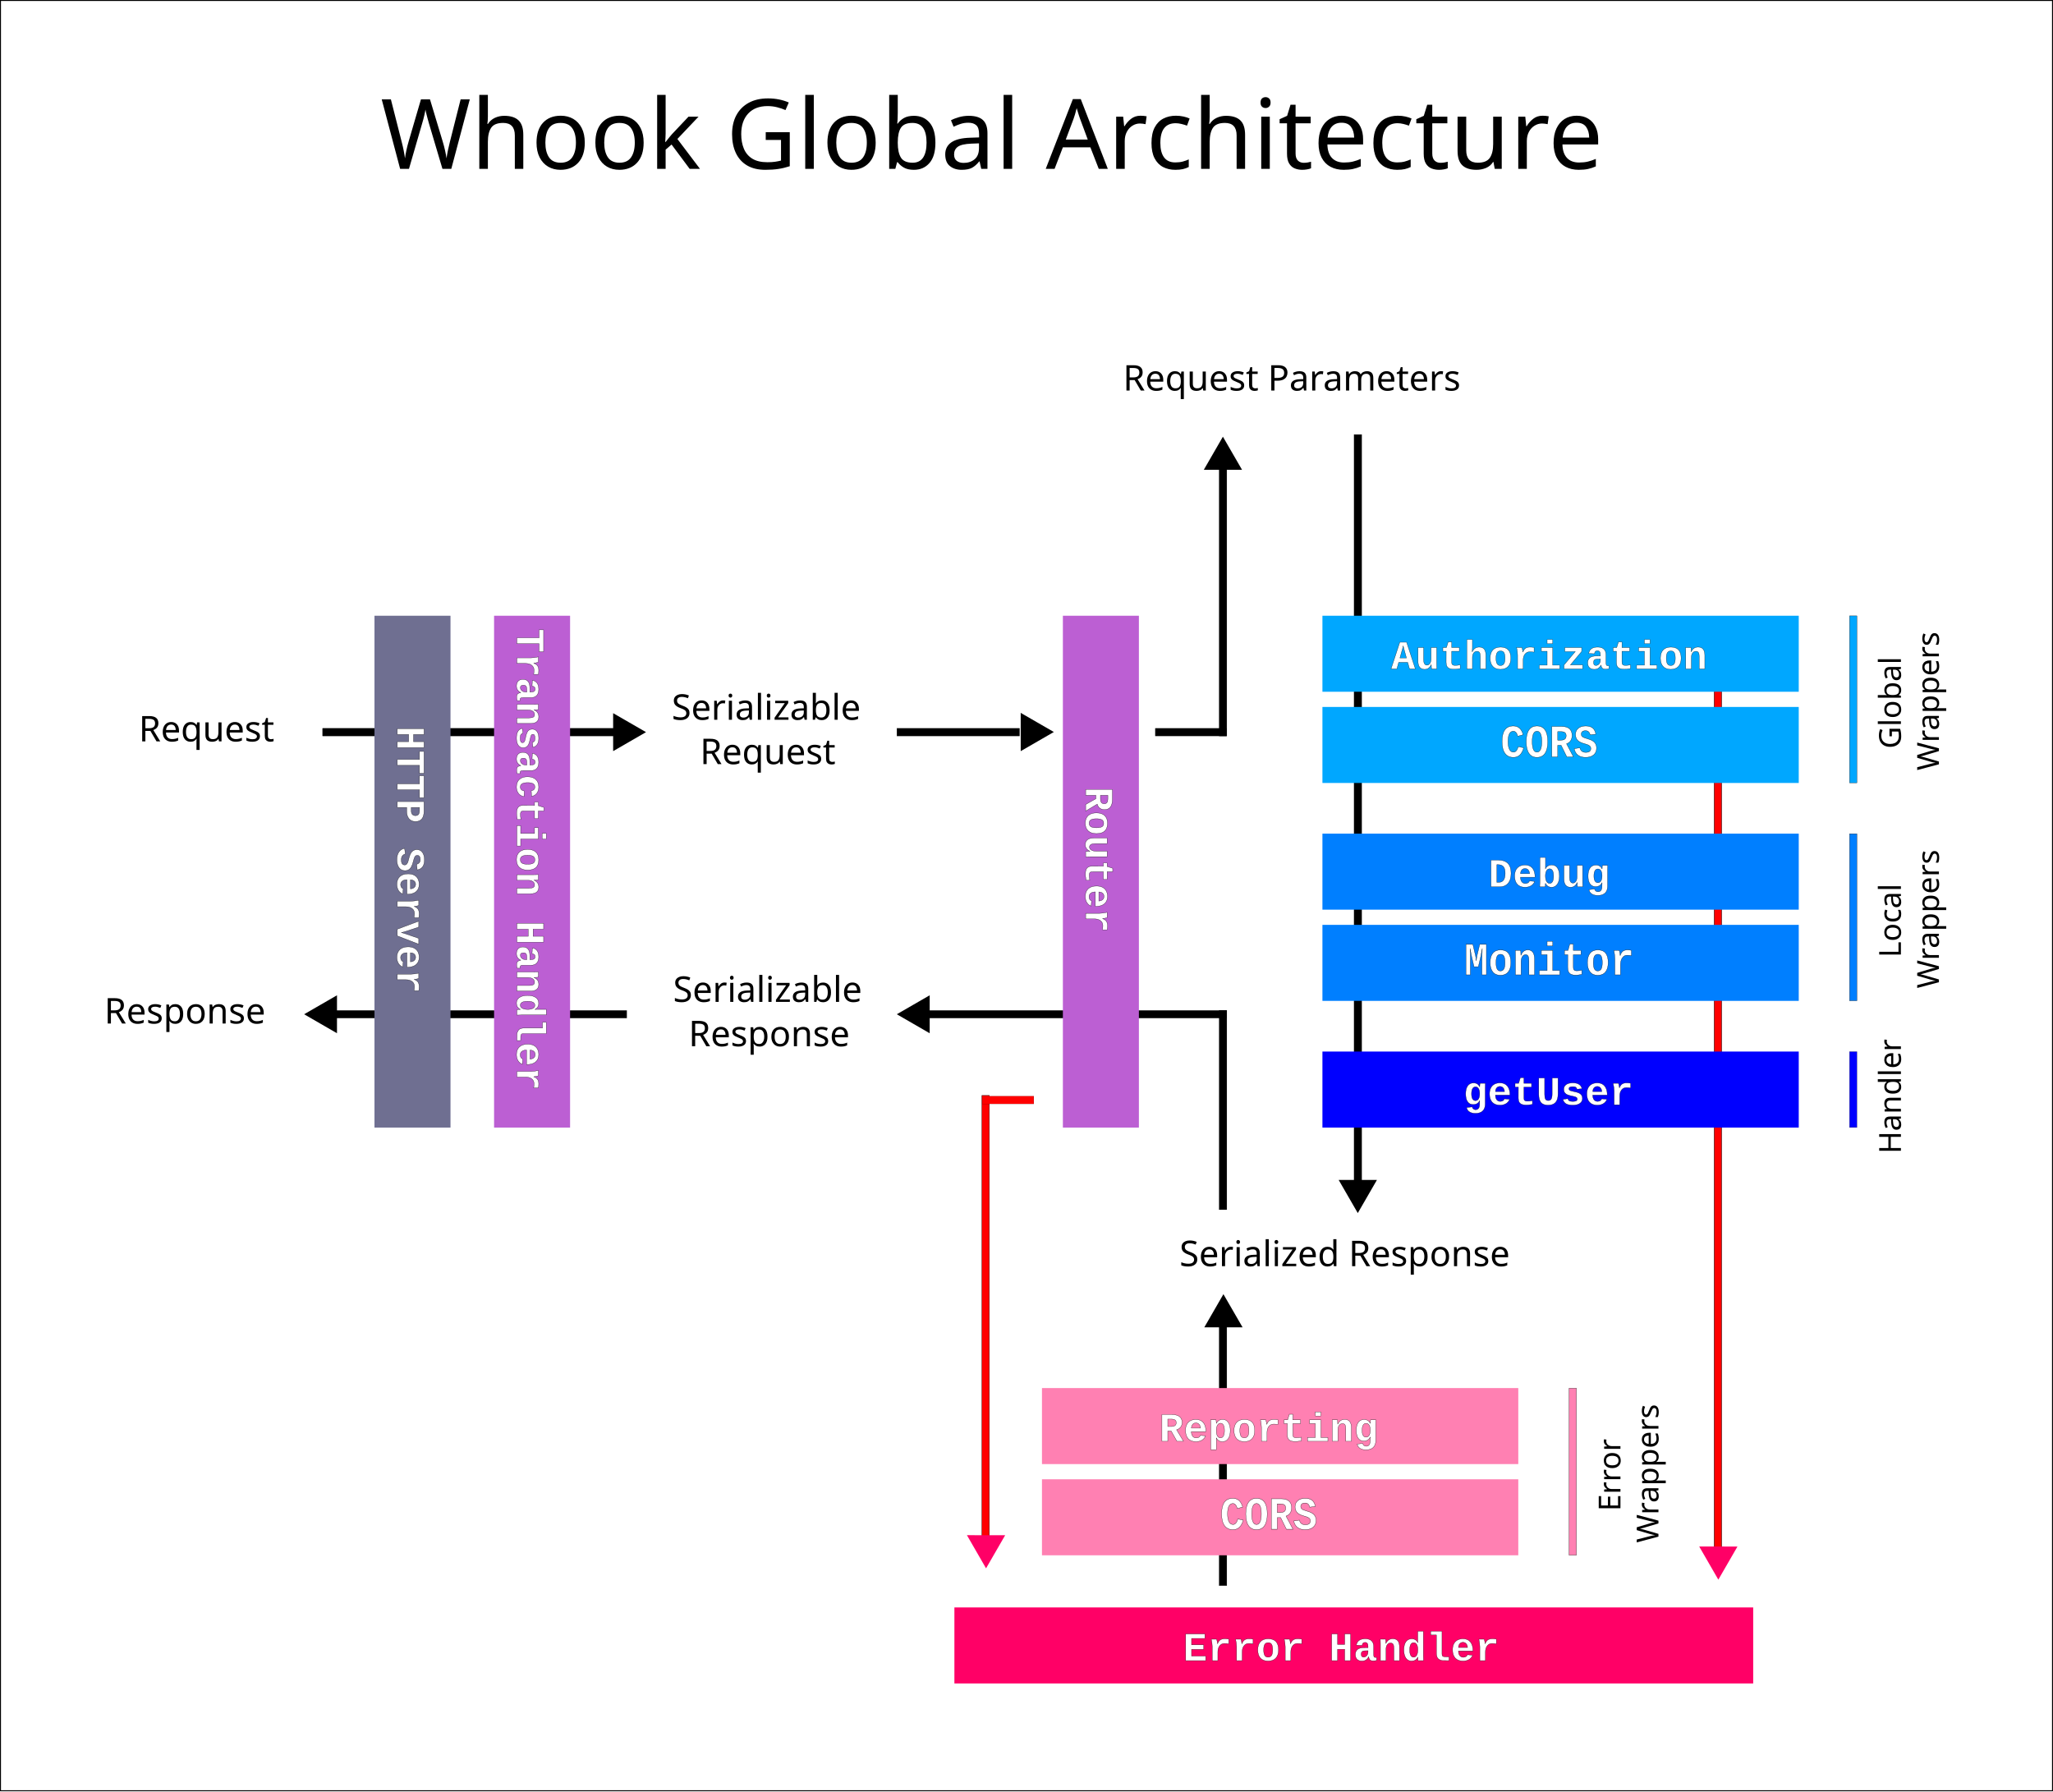
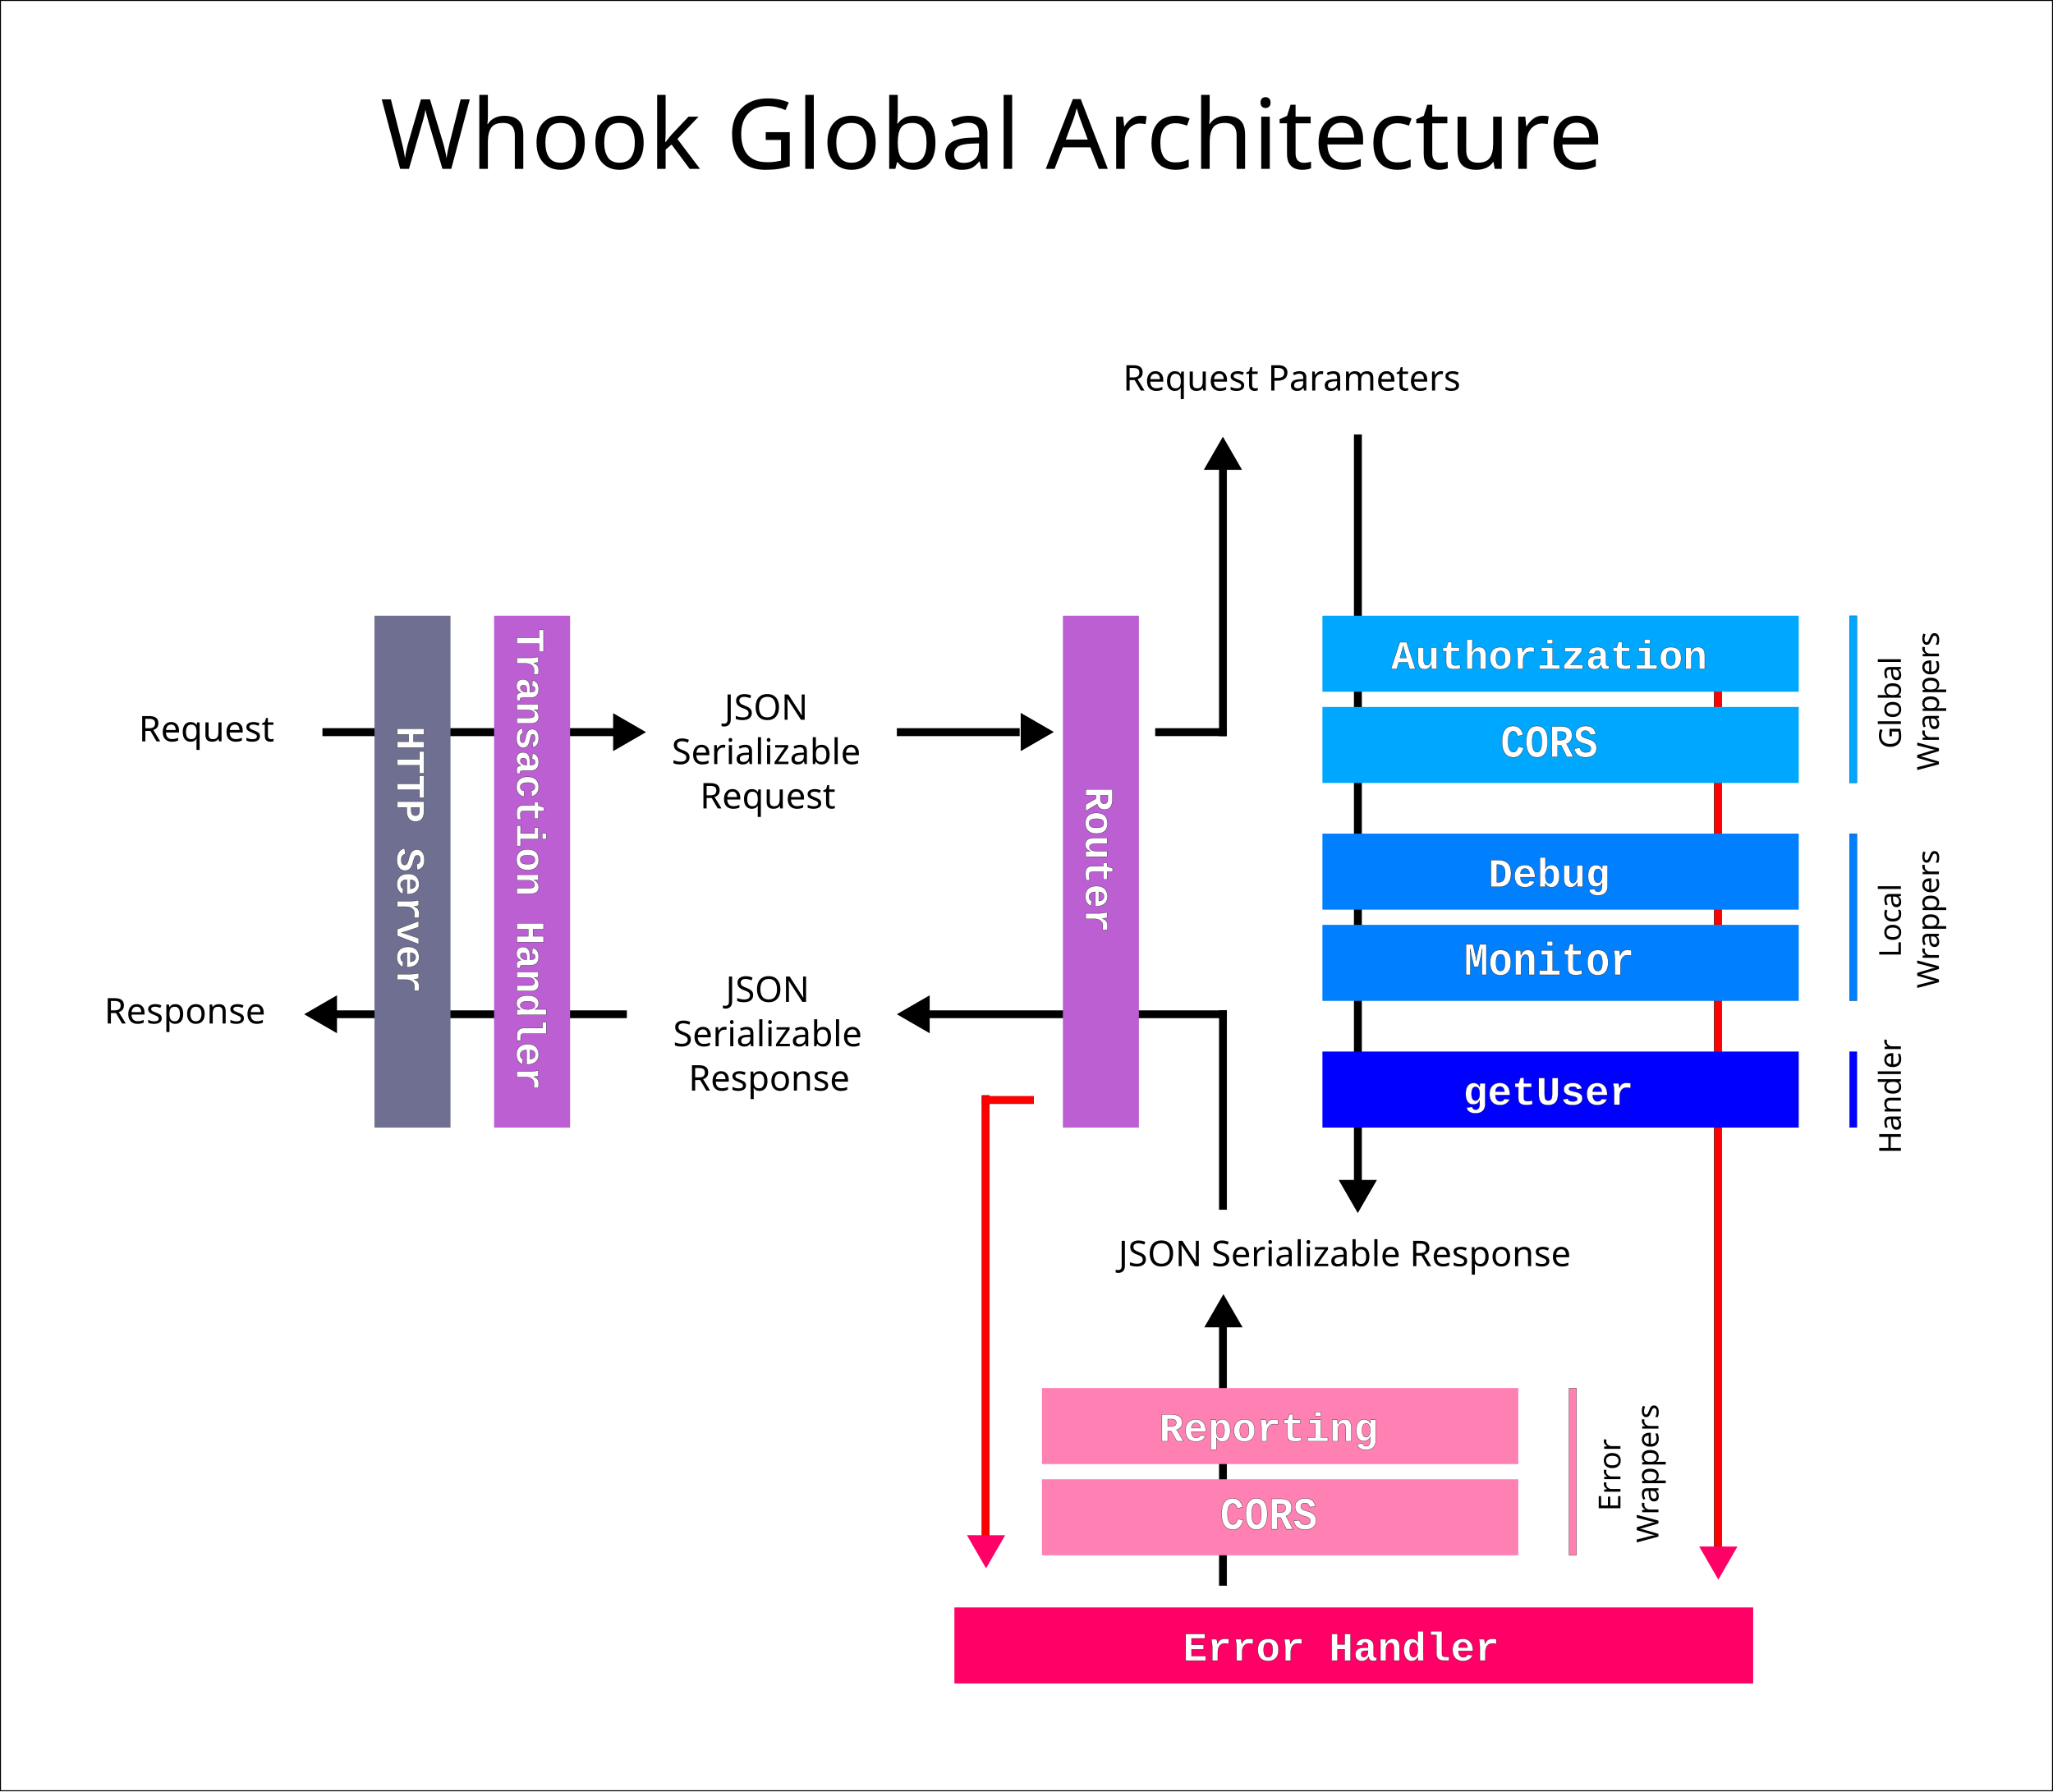
<svg xmlns="http://www.w3.org/2000/svg" width="4051.567" height="3534.665" viewBox="0 0 4051.567 3534.665" id="svg2" version="1.1">
  <defs id="defs4" />
  <g id="layer1" transform="translate(2549.8,1232.693)">
    <rect style="opacity:1;fill:#ffffff;fill-opacity:1;stroke:#000000;stroke-width:1.913;stroke-linejoin:miter;stroke-miterlimit:4;stroke-dasharray:none;stroke-opacity:1" id="rect4400" width="4049.654" height="3532.752" x="-2548.843" y="-1231.737" />
    <rect transform="matrix(0,-1,-1,0,0,0)" style="opacity:1;fill:#000000;fill-opacity:1;stroke:#000000;stroke-width:0.781;stroke-linejoin:miter;stroke-miterlimit:4;stroke-dasharray:none;stroke-opacity:1" id="rect4340" width="1492.441" height="14.719" x="-1117.389" y="-137.307" />
    <rect transform="matrix(0,-1,-1,0,0,0)" style="opacity:1;fill:#ff0000;fill-opacity:1;stroke:#000000;stroke-width:0.845;stroke-linejoin:miter;stroke-miterlimit:4;stroke-dasharray:none;stroke-opacity:1" id="rect4364" width="1754.204" height="14.655" x="-1825.942" y="-847.769" />
    <g id="g4160" transform="translate(-28.57185,620)">
      <rect y="222.362" x="88.572" height="150" width="940" id="rect4144" style="opacity:1;fill:#0000ff;fill-opacity:1;stroke:none;stroke-opacity:1" />
      <text id="text4146" y="327.332" x="559.699" style="font-style:normal;font-variant:normal;font-weight:bold;font-stretch:normal;line-height:0%;font-family:'Liberation Mono';-inkscape-font-specification:'Liberation Mono Bold';text-align:center;letter-spacing:0px;word-spacing:0px;text-anchor:middle;fill:#ffffff;fill-opacity:1;stroke:#000000;stroke-width:0.5;stroke-linecap:butt;stroke-linejoin:miter;stroke-miterlimit:4;stroke-dasharray:none;stroke-opacity:1" xml:space="preserve">
        <tspan id="tspan4150" y="327.332" x="559.699" style="font-size:80px;line-height:1.25">getUser</tspan>
      </text>
    </g>
    <g id="g4165" transform="translate(-28.57143,21.99999)">
      <rect style="opacity:1;fill:#007fff;fill-opacity:1;stroke:none;stroke-opacity:1" id="rect4154" width="940" height="150" x="88.571" y="390.362" />
      <text xml:space="preserve" style="font-style:normal;font-variant:normal;font-weight:bold;font-stretch:normal;line-height:0%;font-family:'Liberation Mono';-inkscape-font-specification:'Liberation Mono Bold';text-align:center;letter-spacing:0px;word-spacing:0px;text-anchor:middle;fill:#ffffff;fill-opacity:1;stroke:#000000;stroke-width:0.5;stroke-linecap:butt;stroke-linejoin:miter;stroke-miterlimit:4;stroke-dasharray:none;stroke-opacity:1" x="561.193" y="495.332" id="text4156">
        <tspan x="561.193" y="495.332" id="tspan4158" style="font-size:80px;line-height:1.25">Debug</tspan>
      </text>
    </g>
    <g id="g4170" transform="matrix(1,0,0,1.141304,-28.57143,125.6445)">
      <rect y="408.934" x="88.571" height="131.429" width="940" id="rect4172" style="opacity:1;fill:#007fff;fill-opacity:1;stroke:none;stroke-opacity:1" />
      <text id="text4174" y="495.332" x="561.193" style="font-style:normal;font-variant:normal;font-weight:bold;font-stretch:normal;line-height:0%;font-family:'Liberation Mono';-inkscape-font-specification:'Liberation Mono Bold';text-align:center;letter-spacing:0px;word-spacing:0px;text-anchor:middle;fill:#ffffff;fill-opacity:1;stroke:#000000;stroke-width:0.5;stroke-linecap:butt;stroke-linejoin:miter;stroke-miterlimit:4;stroke-dasharray:none;stroke-opacity:1" xml:space="preserve">
        <tspan id="tspan4176" y="495.332" x="561.193" style="font-size:80px;line-height:1.25">Monitor</tspan>
      </text>
    </g>
    <rect style="opacity:1;fill:#007fff;fill-opacity:1;stroke:#000000;stroke-width:0.532;stroke-linejoin:miter;stroke-miterlimit:4;stroke-dasharray:none;stroke-opacity:1" id="rect4178" width="14.468" height="329.468" x="1100.266" y="412.628" />
    <text xml:space="preserve" style="font-style:normal;font-weight:normal;line-height:0%;font-family:sans-serif;text-align:center;letter-spacing:0px;word-spacing:0px;text-anchor:middle;fill:#000000;fill-opacity:1;stroke:none;stroke-width:1px;stroke-linecap:butt;stroke-linejoin:miter;stroke-opacity:1" x="-573.01" y="1201.617" id="text4180" transform="rotate(-90)">
      <tspan x="-573.01" y="1201.617" id="tspan4184" style="font-size:60px;line-height:1.25">Local</tspan>
      <tspan x="-573.01" y="1276.617" id="tspan4188" style="font-size:60px;line-height:1.25">Wrappers</tspan>
    </text>
    <g transform="translate(-28.57143,-408)" id="g4190">
      <rect y="390.362" x="88.571" height="150" width="940" id="rect4192" style="opacity:1;fill:#00a7ff;fill-opacity:1;stroke:none;stroke-opacity:1" />
      <text id="text4194" y="495.332" x="561.193" style="font-style:normal;font-variant:normal;font-weight:bold;font-stretch:normal;line-height:0%;font-family:'Liberation Mono';-inkscape-font-specification:'Liberation Mono Bold';text-align:center;letter-spacing:0px;word-spacing:0px;text-anchor:middle;fill:#ffffff;fill-opacity:1;stroke:#000000;stroke-width:0.5;stroke-linecap:butt;stroke-linejoin:miter;stroke-miterlimit:4;stroke-dasharray:none;stroke-opacity:1" xml:space="preserve">
        <tspan id="tspan4196" y="495.332" x="561.193" style="font-size:80px;line-height:1.25">Authorization</tspan>
      </text>
    </g>
    <g transform="matrix(1,0,0,1.141304,-28.57143,-304.3555)" id="g4198">
      <rect style="opacity:1;fill:#00a7ff;fill-opacity:1;stroke:none;stroke-opacity:1" id="rect4200" width="940" height="131.429" x="88.571" y="408.934" />
      <text xml:space="preserve" style="font-style:normal;font-variant:normal;font-weight:bold;font-stretch:normal;line-height:0%;font-family:'Liberation Mono';-inkscape-font-specification:'Liberation Mono Bold';text-align:center;letter-spacing:0px;word-spacing:0px;text-anchor:middle;fill:#ffffff;fill-opacity:1;stroke:#000000;stroke-width:0.5;stroke-linecap:butt;stroke-linejoin:miter;stroke-miterlimit:4;stroke-dasharray:none;stroke-opacity:1" x="561.193" y="495.332" id="text4202">
        <tspan x="561.193" y="495.332" id="tspan4204" style="font-size:80px;line-height:1.25">CORS</tspan>
      </text>
    </g>
    <rect y="-17.372" x="1100.266" height="329.468" width="14.468" id="rect4206" style="opacity:1;fill:#00a7ff;fill-opacity:1;stroke:#000000;stroke-width:0.532;stroke-linejoin:miter;stroke-miterlimit:4;stroke-dasharray:none;stroke-opacity:1" />
    <text transform="rotate(-90)" id="text4208" y="1201.617" x="-143.01" style="font-style:normal;font-weight:normal;line-height:0%;font-family:sans-serif;text-align:center;letter-spacing:0px;word-spacing:0px;text-anchor:middle;fill:#000000;fill-opacity:1;stroke:none;stroke-width:1px;stroke-linecap:butt;stroke-linejoin:miter;stroke-opacity:1" xml:space="preserve">
      <tspan id="tspan4210" y="1201.617" x="-143.01" style="font-size:60px;line-height:1.25">Global</tspan>
      <tspan id="tspan4212" y="1276.617" x="-143.01" style="font-size:60px;line-height:1.25">Wrappers</tspan>
    </text>
    <rect y="842.543" x="1100.18" height="149.639" width="14.639" id="rect4214" style="opacity:1;fill:#0000ff;fill-opacity:1;stroke:#000000;stroke-width:0.361;stroke-linejoin:miter;stroke-miterlimit:4;stroke-dasharray:none;stroke-opacity:1" />
    <text transform="rotate(-90)" id="text4216" y="1201.617" x="-923.01" style="font-style:normal;font-weight:normal;line-height:0%;font-family:sans-serif;text-align:center;letter-spacing:0px;word-spacing:0px;text-anchor:middle;fill:#000000;fill-opacity:1;stroke:none;stroke-width:1px;stroke-linecap:butt;stroke-linejoin:miter;stroke-opacity:1" xml:space="preserve">
      <tspan id="tspan4220" y="1201.617" x="-923.01" style="font-size:60px;line-height:1.25">Handler</tspan>
    </text>
    <rect style="opacity:1;fill:#000000;fill-opacity:1;stroke:#000000;stroke-width:0.5;stroke-linejoin:miter;stroke-miterlimit:4;stroke-dasharray:none;stroke-opacity:1" id="rect4242" width="600" height="15" x="-1913.087" y="204.585" />
    <rect y="761.289" x="-1913.087" height="15" width="600" id="rect4265" style="opacity:1;fill:#000000;fill-opacity:1;stroke:#000000;stroke-width:0.5;stroke-linejoin:miter;stroke-miterlimit:4;stroke-dasharray:none;stroke-opacity:1" />
    <g id="g4226" transform="rotate(90,-464.0902,-570.2994)">
      <rect style="opacity:1;fill:#bc5fd3;fill-opacity:1;stroke:none;stroke-opacity:1" id="rect4228" width="1010" height="150" x="88.571" y="390.362" />
      <text xml:space="preserve" style="font-style:normal;font-variant:normal;font-weight:bold;font-stretch:normal;line-height:0%;font-family:'Liberation Mono';-inkscape-font-specification:'Liberation Mono Bold';text-align:center;letter-spacing:0px;word-spacing:0px;text-anchor:middle;fill:#ffffff;fill-opacity:1;stroke:#000000;stroke-width:0.5;stroke-linecap:butt;stroke-linejoin:miter;stroke-miterlimit:4;stroke-dasharray:none;stroke-opacity:1" x="595.251" y="495.332" id="text4230">
        <tspan x="595.251" y="495.332" id="tspan4232" style="font-size:80px;line-height:1.25">Transaction Handler</tspan>
      </text>
    </g>
    <g transform="rotate(90,-582.0902,-688.2994)" id="g4234">
      <rect y="390.362" x="88.571" height="150" width="1010" id="rect4236" style="opacity:1;fill:#6f6f91;fill-opacity:1;stroke:none;stroke-opacity:1" />
      <text id="text4238" y="495.332" x="595.251" style="font-style:normal;font-variant:normal;font-weight:bold;font-stretch:normal;line-height:0%;font-family:'Liberation Mono';-inkscape-font-specification:'Liberation Mono Bold';text-align:center;letter-spacing:0px;word-spacing:0px;text-anchor:middle;fill:#ffffff;fill-opacity:1;stroke:#000000;stroke-width:0.5;stroke-linecap:butt;stroke-linejoin:miter;stroke-miterlimit:4;stroke-dasharray:none;stroke-opacity:1" xml:space="preserve">
        <tspan id="tspan4240" y="495.332" x="595.251" style="font-size:80px;line-height:1.25">HTTP Server</tspan>
      </text>
    </g>
    <text xml:space="preserve" style="font-style:normal;font-weight:normal;line-height:0%;font-family:sans-serif;letter-spacing:0px;word-spacing:0px;fill:#000000;fill-opacity:1;stroke:none;stroke-width:1px;stroke-linecap:butt;stroke-linejoin:miter;stroke-opacity:1" x="-2276" y="230.32" id="text4261">
      <tspan id="tspan4263" x="-2276" y="230.32" style="font-size:70px;line-height:1.25">Request</tspan>
    </text>
    <text id="text4267" y="787.024" x="-2344" style="font-style:normal;font-weight:normal;line-height:0%;font-family:sans-serif;letter-spacing:0px;word-spacing:0px;fill:#000000;fill-opacity:1;stroke:none;stroke-width:1px;stroke-linecap:butt;stroke-linejoin:miter;stroke-opacity:1" xml:space="preserve">
      <tspan y="787.024" x="-2344" id="tspan4269" style="font-size:70px;line-height:1.25">Response</tspan>
    </text>
    <path style="opacity:1;fill:#000000;fill-opacity:1;stroke:#000000;stroke-width:0.054;stroke-linejoin:miter;stroke-miterlimit:4;stroke-dasharray:none;stroke-opacity:1" id="path4271" d="m 1339.753,249.538 -32.429,-18.737 -32.429,-18.737 32.441,-18.716 32.441,-18.716 -0.012,37.453 z" transform="scale(-1,1)" />
    <path d="m -1884.771,806.242 -32.429,-18.737 -32.429,-18.737 32.441,-18.716 32.441,-18.716 -0.012,37.453 z" id="path4273" style="opacity:1;fill:#000000;fill-opacity:1;stroke:#000000;stroke-width:0.054;stroke-linejoin:miter;stroke-miterlimit:4;stroke-dasharray:none;stroke-opacity:1" />
    <text id="text4294" y="187.646" x="-1026.766" style="font-style:normal;font-weight:normal;line-height:0%;font-family:sans-serif;text-align:center;letter-spacing:0px;word-spacing:0px;text-anchor:middle;fill:#000000;fill-opacity:1;stroke:none;stroke-width:1px;stroke-linecap:butt;stroke-linejoin:miter;stroke-opacity:1" xml:space="preserve">
-       <tspan y="187.646" x="-1026.766" id="tspan4296" style="font-size:70px;line-height:1.25">Serializable</tspan>
-       <tspan y="275.146" x="-1026.766" id="tspan4302" style="font-size:70px;line-height:1.25">Request</tspan>
+       <tspan y="187.646" x="-1026.766" id="tspan4296" style="font-size:70px;line-height:1.25">JSON</tspan>
+       <tspan y="275.146" x="-1026.766" style="font-size:70px;line-height:1.25" id="tspan1247">Serializable</tspan>
+       <tspan y="362.646" x="-1026.766" id="tspan4302" style="font-size:70px;line-height:1.25">Request</tspan>
    </text>
    <text xml:space="preserve" style="font-style:normal;font-weight:normal;line-height:0%;font-family:sans-serif;text-align:center;letter-spacing:0px;word-spacing:0px;text-anchor:middle;fill:#000000;fill-opacity:1;stroke:none;stroke-width:1px;stroke-linecap:butt;stroke-linejoin:miter;stroke-opacity:1" x="-1024.055" y="744.35" id="text4298">
-       <tspan id="tspan4300" x="-1024.055" y="744.35" style="font-size:70px;line-height:1.25">Serializable</tspan>
-       <tspan x="-1024.055" y="831.85" id="tspan4304" style="font-size:70px;line-height:1.25">Response</tspan>
+       <tspan id="tspan4300" x="-1024.055" y="744.35" style="font-size:70px;line-height:1.25">JSON</tspan>
+       <tspan x="-1024.055" y="831.85" style="font-size:70px;line-height:1.25" id="tspan2603">Serializable</tspan>
+       <tspan x="-1024.055" y="919.35" id="tspan4304" style="font-size:70px;line-height:1.25">Response</tspan>
    </text>
    <rect y="761.289" x="-728.037" height="15.001" width="598.668" id="rect4320" style="opacity:1;fill:#000000;fill-opacity:1;stroke:#000000;stroke-width:0.499;stroke-linejoin:miter;stroke-miterlimit:4;stroke-dasharray:none;stroke-opacity:1" />
    <g transform="rotate(90,48.56223,-57.647)" id="g4306">
      <rect y="293.135" x="88.571" height="150" width="1010" id="rect4308" style="opacity:1;fill:#bc5fd3;fill-opacity:1;stroke:none;stroke-opacity:1" />
      <text id="text4310" y="398.104" x="595.251" style="font-style:normal;font-variant:normal;font-weight:bold;font-stretch:normal;line-height:0%;font-family:'Liberation Mono';-inkscape-font-specification:'Liberation Mono Bold';text-align:center;letter-spacing:0px;word-spacing:0px;text-anchor:middle;fill:#ffffff;fill-opacity:1;stroke:#000000;stroke-width:0.5;stroke-linecap:butt;stroke-linejoin:miter;stroke-miterlimit:4;stroke-dasharray:none;stroke-opacity:1" xml:space="preserve">
        <tspan id="tspan4312" y="398.104" x="595.251" style="font-size:80px;line-height:1.25">Router</tspan>
      </text>
    </g>
    <rect y="204.495" x="-779.84" height="15.18" width="242.208" id="rect4314" style="opacity:1;fill:#000000;fill-opacity:1;stroke:#000000;stroke-width:0.32;stroke-linejoin:miter;stroke-miterlimit:4;stroke-dasharray:none;stroke-opacity:1" />
    <path transform="scale(-1,1)" d="m 535.419,249.537 -32.682,-18.883 -32.682,-18.883 32.694,-18.862 32.694,-18.862 -0.012,37.745 z" id="path4316" style="opacity:1;fill:#000000;fill-opacity:1;stroke:#000000;stroke-width:0.055;stroke-linejoin:miter;stroke-miterlimit:4;stroke-dasharray:none;stroke-opacity:1" />
    <rect style="opacity:1;fill:#000000;fill-opacity:1;stroke:#000000;stroke-width:0.244;stroke-linejoin:miter;stroke-miterlimit:4;stroke-dasharray:none;stroke-opacity:1" id="rect4318" width="140.636" height="15.256" x="-269.878" y="204.457" />
    <path style="opacity:1;fill:#000000;fill-opacity:1;stroke:#000000;stroke-width:0.054;stroke-linejoin:miter;stroke-miterlimit:4;stroke-dasharray:none;stroke-opacity:1" id="path4324" d="m -715.087,806.242 -32.429,-18.737 -32.429,-18.737 32.441,-18.716 32.441,-18.716 -0.012,37.453 z" />
    <rect y="128.739" x="-327.393" height="15.022" width="546.989" id="rect4328" style="opacity:1;fill:#000000;fill-opacity:1;stroke:#000000;stroke-width:0.478;stroke-linejoin:miter;stroke-miterlimit:4;stroke-dasharray:none;stroke-opacity:1" transform="rotate(90)" />
    <text xml:space="preserve" style="font-style:normal;font-weight:normal;line-height:0%;font-family:sans-serif;text-align:center;letter-spacing:0px;word-spacing:0px;text-anchor:middle;fill:#000000;fill-opacity:1;stroke:none;stroke-width:1px;stroke-linecap:butt;stroke-linejoin:miter;stroke-opacity:1" x="7.378" y="-462.008" id="text4330">
      <tspan id="tspan4334" x="7.378" y="-462.008" style="font-size:70px;line-height:1.25">Request Parameters</tspan>
    </text>
    <path style="opacity:1;fill:#000000;fill-opacity:1;stroke:#000000;stroke-width:0.055;stroke-linejoin:miter;stroke-miterlimit:4;stroke-dasharray:none;stroke-opacity:1" id="path4338" d="m -120.628,365.136 -32.682,-18.883 -32.682,-18.883 32.694,-18.862 32.694,-18.862 -0.012,37.745 z" transform="matrix(0,1,1,0,-463.7916,-184.9761)" />
    <path transform="rotate(-90,388.7652,586.3588)" d="m -120.628,365.136 -32.682,-18.883 -32.682,-18.883 32.694,-18.862 32.694,-18.862 -0.012,37.745 z" id="path4342" style="opacity:1;fill:#000000;fill-opacity:1;stroke:#000000;stroke-width:0.055;stroke-linejoin:miter;stroke-miterlimit:4;stroke-dasharray:none;stroke-opacity:1" />
    <text id="text4344" y="1265.842" x="111.735" style="font-style:normal;font-weight:normal;line-height:0%;font-family:sans-serif;text-align:center;letter-spacing:0px;word-spacing:0px;text-anchor:middle;fill:#000000;fill-opacity:1;stroke:none;stroke-width:1px;stroke-linecap:butt;stroke-linejoin:miter;stroke-opacity:1" xml:space="preserve">
-       <tspan id="tspan4348" y="1265.842" x="111.735" style="font-size:70px;line-height:1.25">Serialized Response</tspan>
+       <tspan id="tspan4348" y="1265.842" x="111.735" style="font-size:70px;line-height:1.25">JSON Serializable Response</tspan>
    </text>
    <rect transform="matrix(0,-1,-1,0,0,0)" style="opacity:1;fill:#000000;fill-opacity:1;stroke:#000000;stroke-width:0.406;stroke-linejoin:miter;stroke-miterlimit:4;stroke-dasharray:none;stroke-opacity:1" id="rect4352" width="393.463" height="15.094" x="-1154.41" y="128.703" />
    <g transform="translate(-1333.814,1438.516)" id="g4354">
      <rect style="opacity:1;fill:#ff0066;fill-opacity:1;stroke:none;stroke-opacity:1" id="rect4356" width="1576.396" height="150" x="667.515" y="500.786" />
      <text xml:space="preserve" style="font-style:normal;font-variant:normal;font-weight:bold;font-stretch:normal;line-height:0%;font-family:'Liberation Mono';-inkscape-font-specification:'Liberation Mono Bold';text-align:center;letter-spacing:0px;word-spacing:0px;text-anchor:middle;fill:#ffffff;fill-opacity:1;stroke:#000000;stroke-width:0.5;stroke-linecap:butt;stroke-linejoin:miter;stroke-miterlimit:4;stroke-dasharray:none;stroke-opacity:1" x="1455.909" y="605.755" id="text4358">
        <tspan x="1455.909" y="605.755" id="tspan4360" style="font-size:80px;line-height:1.25">Error Handler</tspan>
      </text>
    </g>
    <rect y="597.265" x="-1839.316" height="14.886" width="910.327" id="rect4362" style="opacity:1;fill:#ff0000;fill-opacity:1;stroke:#000000;stroke-width:0.614;stroke-linejoin:miter;stroke-miterlimit:4;stroke-dasharray:none;stroke-opacity:1" transform="matrix(0,-1,-1,0,0,0)" />
    <rect y="128.735" x="1366.98" height="15.03" width="529.319" id="rect4366" style="opacity:1;fill:#000000;fill-opacity:1;stroke:#000000;stroke-width:0.47;stroke-linejoin:miter;stroke-miterlimit:4;stroke-dasharray:none;stroke-opacity:1" transform="rotate(90)" />
    <path style="opacity:1;fill:#000000;fill-opacity:1;stroke:#000000;stroke-width:0.055;stroke-linejoin:miter;stroke-miterlimit:4;stroke-dasharray:none;stroke-opacity:1" id="path4368" d="m -120.628,365.136 -32.682,-18.883 -32.682,-18.883 32.694,-18.862 32.694,-18.862 -0.012,37.745 z" transform="matrix(0,1,1,0,-462.7586,1507.137)" />
    <path transform="rotate(-90,372.4585,1303.675)" d="m -120.628,365.136 -32.682,-18.883 -32.682,-18.883 32.694,-18.862 32.694,-18.862 -0.012,37.745 z" id="path4370" style="opacity:1;fill:#ff0066;fill-opacity:1;stroke:#000000;stroke-width:0.055;stroke-linejoin:miter;stroke-miterlimit:4;stroke-dasharray:none;stroke-opacity:1" />
    <path style="opacity:1;fill:#ff0066;fill-opacity:1;stroke:#000000;stroke-width:0.055;stroke-linejoin:miter;stroke-miterlimit:4;stroke-dasharray:none;stroke-opacity:1" id="path4372" d="m -120.628,365.136 -32.682,-18.883 -32.682,-18.883 32.694,-18.862 32.694,-18.862 -0.012,37.745 z" transform="rotate(-90,1106.212,592.2792)" />
    <g id="g4374" transform="translate(-582.0627,1116.054)">
      <rect style="opacity:1;fill:#ff80b2;fill-opacity:1;stroke:none;stroke-opacity:1" id="rect4376" width="940" height="150" x="88.571" y="390.362" />
      <text xml:space="preserve" style="font-style:normal;font-variant:normal;font-weight:bold;font-stretch:normal;line-height:0%;font-family:'Liberation Mono';-inkscape-font-specification:'Liberation Mono Bold';text-align:center;letter-spacing:0px;word-spacing:0px;text-anchor:middle;fill:#ffffff;fill-opacity:1;stroke:#000000;stroke-width:0.5;stroke-linecap:butt;stroke-linejoin:miter;stroke-miterlimit:4;stroke-dasharray:none;stroke-opacity:1" x="561.193" y="495.332" id="text4378">
        <tspan x="561.193" y="495.332" id="tspan4380" style="font-size:80px;line-height:1.25">Reporting</tspan>
      </text>
    </g>
    <g id="g4382" transform="matrix(1,0,0,1.141304,-582.0627,1219.699)">
      <rect y="408.934" x="88.571" height="131.429" width="940" id="rect4384" style="opacity:1;fill:#ff80b2;fill-opacity:1;stroke:none;stroke-opacity:1" />
      <text id="text4386" y="495.332" x="561.193" style="font-style:normal;font-variant:normal;font-weight:bold;font-stretch:normal;line-height:0%;font-family:'Liberation Mono';-inkscape-font-specification:'Liberation Mono Bold';text-align:center;letter-spacing:0px;word-spacing:0px;text-anchor:middle;fill:#ffffff;fill-opacity:1;stroke:#000000;stroke-width:0.5;stroke-linecap:butt;stroke-linejoin:miter;stroke-miterlimit:4;stroke-dasharray:none;stroke-opacity:1" xml:space="preserve">
        <tspan id="tspan4388" y="495.332" x="561.193" style="font-size:80px;line-height:1.25">CORS</tspan>
      </text>
    </g>
    <rect style="opacity:1;fill:#ff80b2;fill-opacity:1;stroke:#000000;stroke-width:0.532;stroke-linejoin:miter;stroke-miterlimit:4;stroke-dasharray:none;stroke-opacity:1" id="rect4390" width="14.468" height="329.468" x="546.775" y="1506.683" />
    <text xml:space="preserve" style="font-style:normal;font-weight:normal;line-height:0%;font-family:sans-serif;text-align:center;letter-spacing:0px;word-spacing:0px;text-anchor:middle;fill:#000000;fill-opacity:1;stroke:none;stroke-width:1px;stroke-linecap:butt;stroke-linejoin:miter;stroke-opacity:1" x="-1667.065" y="648.126" id="text4392" transform="rotate(-90)">
      <tspan x="-1667.065" y="648.126" id="tspan4394" style="font-size:60px;line-height:1.25">Error</tspan>
      <tspan x="-1667.065" y="723.126" id="tspan4396" style="font-size:60px;line-height:1.25">Wrappers</tspan>
    </text>
    <rect transform="scale(1,-1)" style="opacity:1;fill:#ff0000;fill-opacity:1;stroke:#000000;stroke-width:0.208;stroke-linejoin:miter;stroke-miterlimit:4;stroke-dasharray:none;stroke-opacity:1" id="rect4398" width="101.979" height="15.292" x="-611.504" y="-945.616" />
    <text id="text104" y="-899.508" x="-467.622" style="font-style:normal;font-weight:normal;font-size:192px;line-height:0%;font-family:sans-serif;text-align:center;letter-spacing:0px;word-spacing:0px;text-anchor:middle;fill:#000000;fill-opacity:1;stroke:none;stroke-width:1px;stroke-linecap:butt;stroke-linejoin:miter;stroke-opacity:1" xml:space="preserve">
      <tspan style="font-size:192px;line-height:1.25" y="-899.508" x="-467.622" id="tspan102">Whook Global Architecture</tspan>
    </text>
  </g>
</svg>
